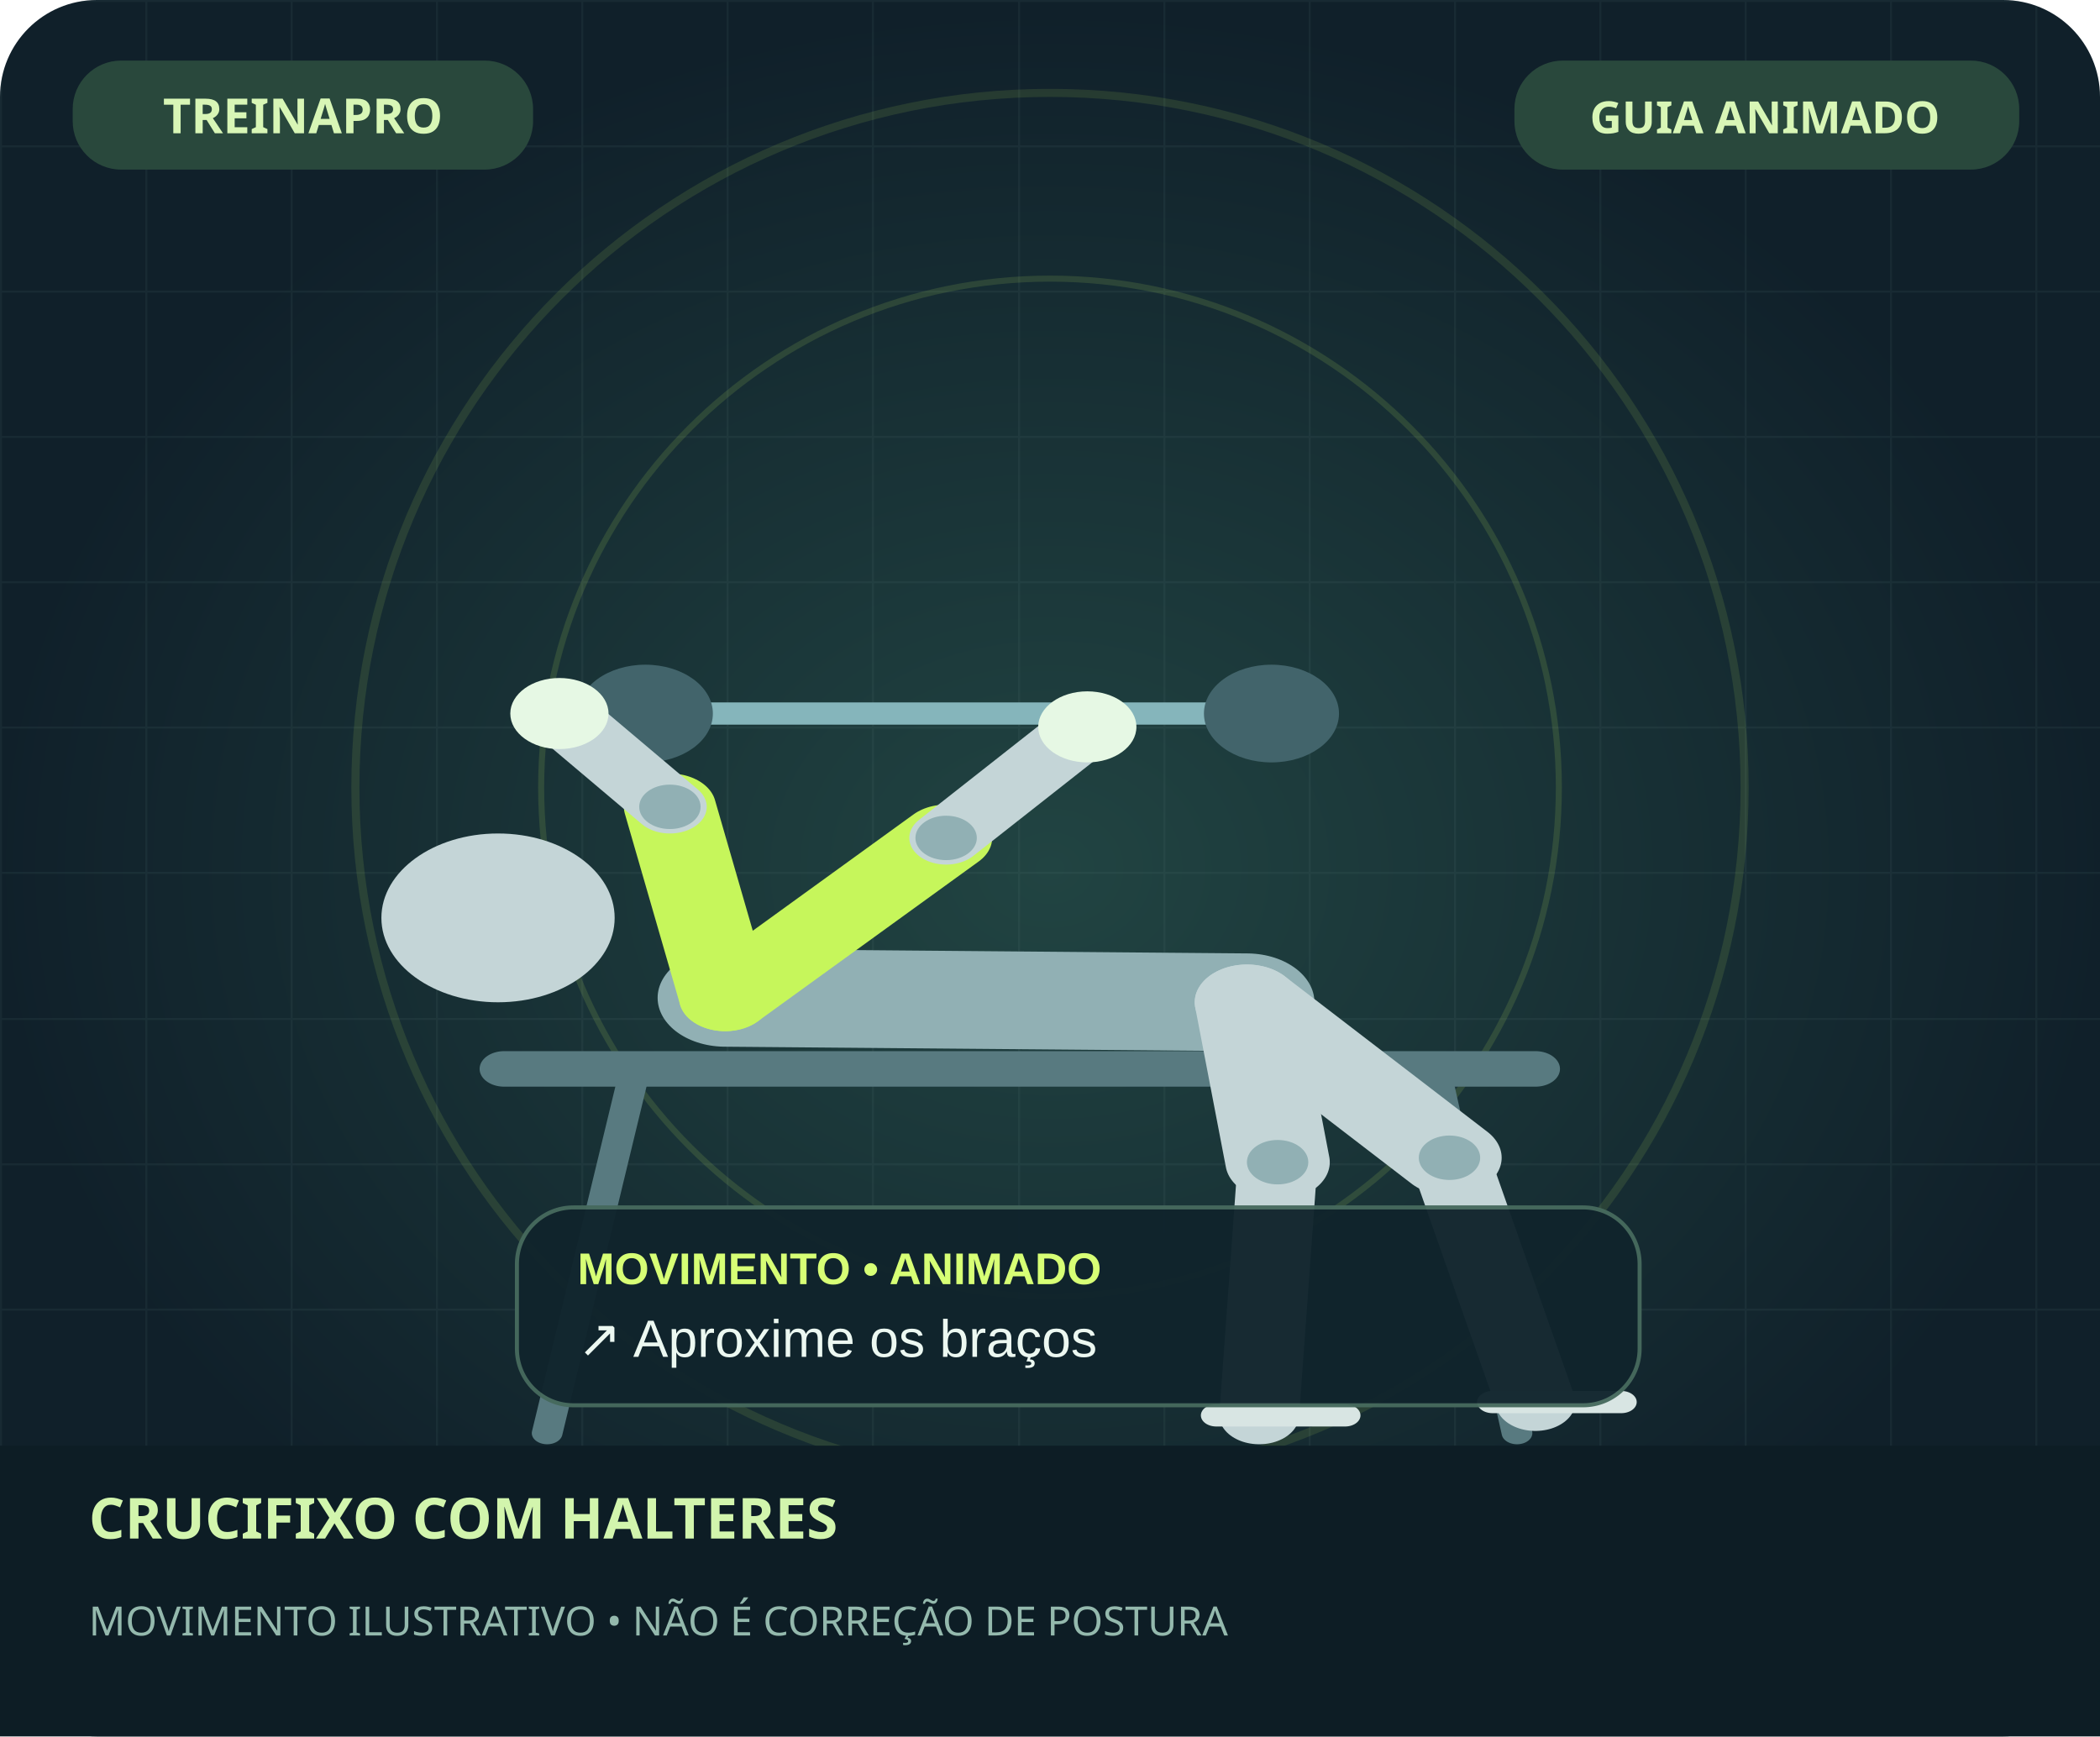
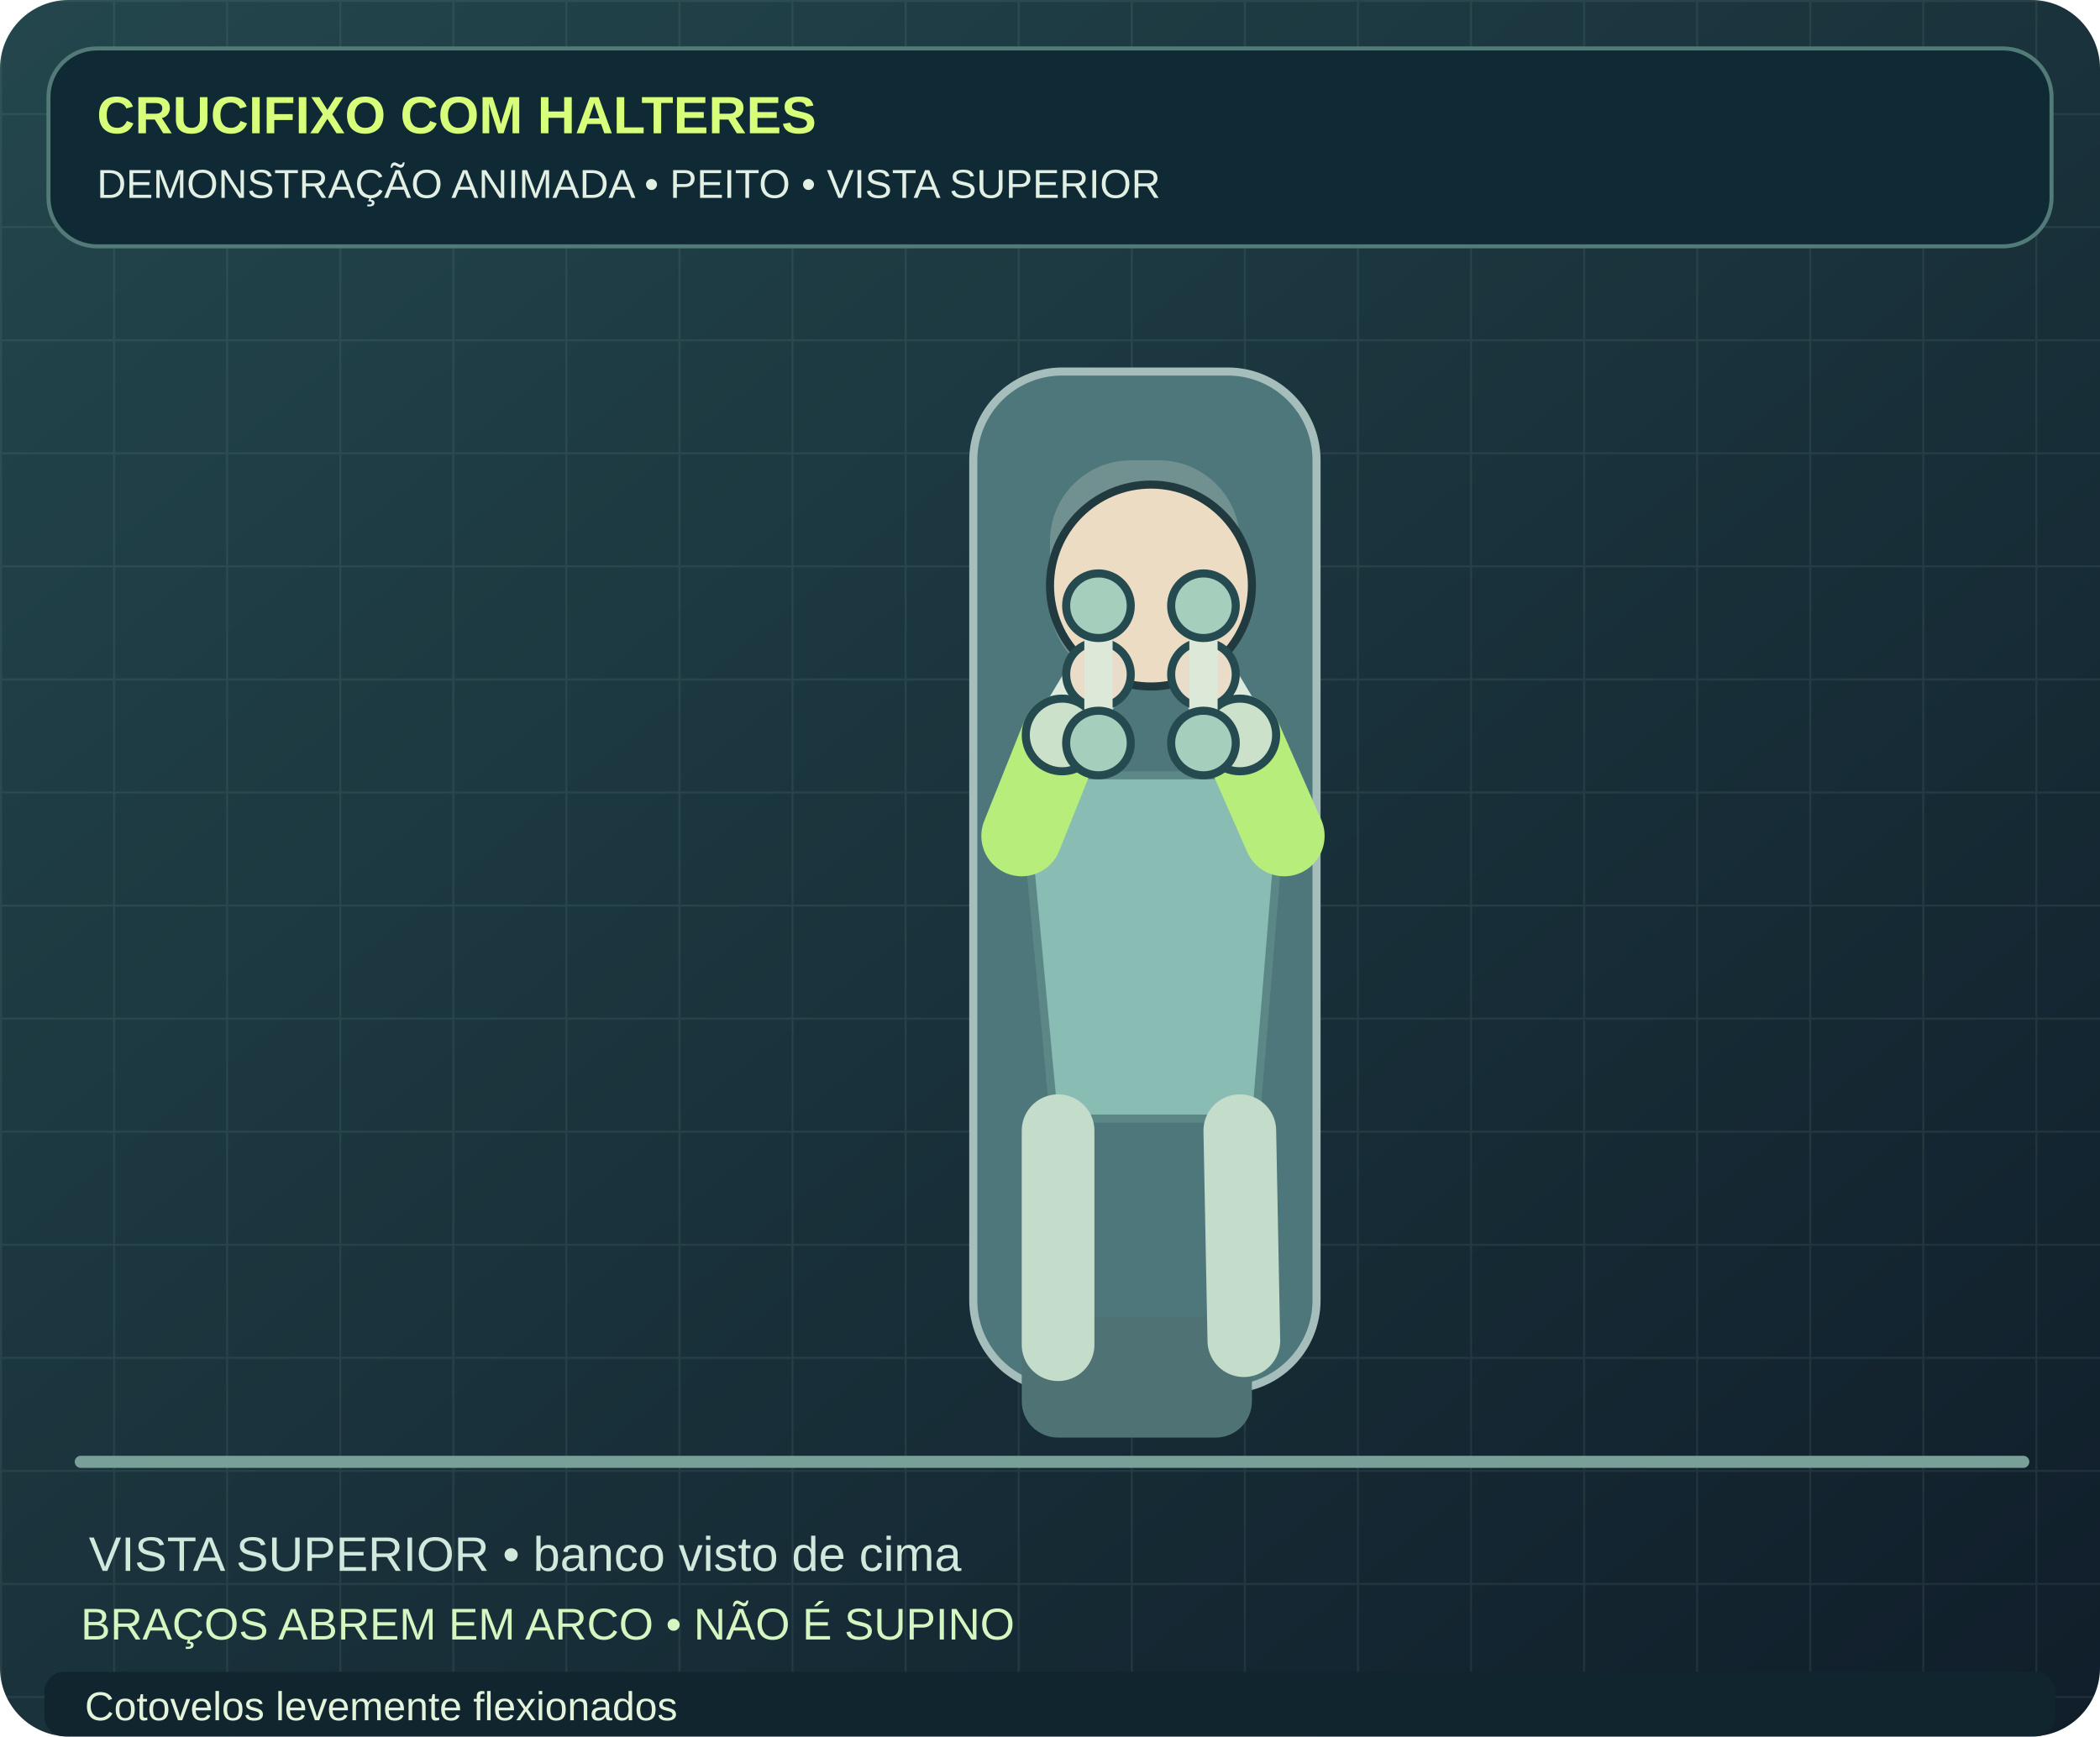
<svg xmlns="http://www.w3.org/2000/svg" viewBox="0 0 520 430" role="img" aria-labelledby="title desc">
  <defs>
-     <radialGradient id="bg">
-       <stop stop-color="#214442" />
-       <stop offset="1" stop-color="#10202a" />
-     </radialGradient>
-     <pattern id="grid" width="36" height="36" patternUnits="userSpaceOnUse">
-       <path d="M36 0H0V36" stroke="#729290" stroke-opacity=".095" fill="none" />
+     <linearGradient id="bg" x1="0" x2="1" y1="0" y2="1">
+       <stop stop-color="#23464c" />
+       <stop offset="1" stop-color="#101e2a" />
+     </linearGradient>
+     <pattern id="grid" width="28" height="28" patternUnits="userSpaceOnUse">
+       <path d="M28 0H0V28" stroke="#a4c2b1" stroke-opacity=".10" fill="none" />
    </pattern>
  </defs>
-   <rect width="520" height="430" rx="24" fill="url(#bg)" />
-   <rect width="520" height="430" rx="24" fill="url(#grid)" />
-   <circle cx="260" cy="195" r="172" fill="none" stroke="#c6f65b" opacity=".11" stroke-width="2" />
-   <circle cx="260" cy="195" r="126" fill="none" stroke="#c6f65b" opacity=".13" stroke-width="1.5" />
-   <rect x="18" y="15" rx="12" width="114" height="27" fill="#29483c" />
-   <text x="75" y="33" fill="#d8f6b6" text-anchor="middle" font-size="12" font-weight="bold" font-family="sans-serif">TREINAPRO</text>
-   <rect x="375" y="15" rx="12" width="125" height="27" fill="#29483c" />
-   <text x="437" y="33" fill="#d8f6b6" text-anchor="middle" font-size="11" font-weight="bold" font-family="sans-serif">GUIA ANIMADO</text>
-   <g transform="translate(61 15) scale(1.52 1.10)">
-     <line x1="42" y1="227" x2="210" y2="227" stroke="#587a80" stroke-width="8" stroke-linecap="round" />
-     <line x1="63" y1="229" x2="49" y2="309" stroke="#587a80" stroke-width="5" stroke-linecap="round" />
-     <line x1="194" y1="229" x2="207" y2="309" stroke="#587a80" stroke-width="5" stroke-linecap="round" />
-     <line x1="65" y1="147" x2="167" y2="147" stroke="#85b5bb" stroke-width="5" stroke-linecap="round">
-       <animate attributeName="y1" values="147;147;98;98;147;147" keyTimes="0;0.12;0.42;0.57;0.88;1" dur="4.8s" repeatCount="indefinite" calcMode="linear" />
-       <animate attributeName="y2" values="147;147;98;98;147;147" keyTimes="0;0.12;0.42;0.57;0.88;1" dur="4.8s" repeatCount="indefinite" calcMode="linear" />
-     </line>
-     <circle cx="65" cy="147" r="11" fill="#42646b">
-       <animate attributeName="cy" values="147;147;98;98;147;147" keyTimes="0;0.12;0.42;0.57;0.88;1" dur="4.8s" repeatCount="indefinite" calcMode="linear" />
-     </circle>
-     <circle cx="167" cy="147" r="11" fill="#42646b">
-       <animate attributeName="cy" values="147;147;98;98;147;147" keyTimes="0;0.12;0.42;0.57;0.88;1" dur="4.8s" repeatCount="indefinite" calcMode="linear" />
-     </circle>
-     <line x1="78" y1="211" x2="163" y2="212" stroke="#91b0b4" stroke-width="22" stroke-linecap="round" />
-     <line x1="163" y1="212" x2="196" y2="247" stroke="#c4d5d7" stroke-width="17" stroke-linecap="round" />
-     <line x1="196" y1="247" x2="210" y2="302" stroke="#c4d5d7" stroke-width="13" stroke-linecap="round" />
-     <line x1="163" y1="212" x2="168" y2="248" stroke="#c4d5d7" stroke-width="17" stroke-linecap="round" />
-     <line x1="168" y1="248" x2="165" y2="305" stroke="#c4d5d7" stroke-width="13" stroke-linecap="round" />
-     <line x1="78" y1="211" x2="69" y2="168" stroke="#c6f65b" stroke-width="15" stroke-linecap="round">
-       <animate attributeName="x2" values="69;69;102;102;69;69" keyTimes="0;0.12;0.42;0.57;0.88;1" dur="4.8s" repeatCount="indefinite" calcMode="linear" />
-       <animate attributeName="y2" values="168;168;142;142;168;168" keyTimes="0;0.12;0.42;0.57;0.88;1" dur="4.8s" repeatCount="indefinite" calcMode="linear" />
-     </line>
-     <line x1="69" y1="168" x2="51" y2="147" stroke="#c4d5d7" stroke-width="12" stroke-linecap="round">
-       <animate attributeName="x1" values="69;69;102;102;69;69" keyTimes="0;0.12;0.42;0.57;0.88;1" dur="4.8s" repeatCount="indefinite" calcMode="linear" />
-       <animate attributeName="y1" values="168;168;142;142;168;168" keyTimes="0;0.12;0.42;0.57;0.88;1" dur="4.8s" repeatCount="indefinite" calcMode="linear" />
-       <animate attributeName="x2" values="51;51;127;127;51;51" keyTimes="0;0.12;0.42;0.57;0.88;1" dur="4.8s" repeatCount="indefinite" calcMode="linear" />
-       <animate attributeName="y2" values="147;147;98;98;147;147" keyTimes="0;0.12;0.42;0.57;0.88;1" dur="4.8s" repeatCount="indefinite" calcMode="linear" />
-     </line>
-     <line x1="78" y1="211" x2="114" y2="175" stroke="#c6f65b" stroke-width="15" stroke-linecap="round">
-       <animate attributeName="x2" values="114;114;119;119;114;114" keyTimes="0;0.12;0.42;0.57;0.88;1" dur="4.8s" repeatCount="indefinite" calcMode="linear" />
-       <animate attributeName="y2" values="175;175;141;141;175;175" keyTimes="0;0.12;0.42;0.57;0.88;1" dur="4.8s" repeatCount="indefinite" calcMode="linear" />
-     </line>
-     <line x1="114" y1="175" x2="137" y2="150" stroke="#c4d5d7" stroke-width="12" stroke-linecap="round">
-       <animate attributeName="x1" values="114;114;119;119;114;114" keyTimes="0;0.12;0.42;0.57;0.88;1" dur="4.8s" repeatCount="indefinite" calcMode="linear" />
-       <animate attributeName="y1" values="175;175;141;141;175;175" keyTimes="0;0.12;0.42;0.57;0.88;1" dur="4.8s" repeatCount="indefinite" calcMode="linear" />
-       <animate attributeName="x2" values="137;137;144;144;137;137" keyTimes="0;0.12;0.42;0.57;0.88;1" dur="4.8s" repeatCount="indefinite" calcMode="linear" />
-       <animate attributeName="y2" values="150;150;98;98;150;150" keyTimes="0;0.12;0.42;0.57;0.88;1" dur="4.8s" repeatCount="indefinite" calcMode="linear" />
-     </line>
-     <circle cx="41" cy="193" r="19" fill="#c4d5d7" />
-     <circle cx="69" cy="168" r="5" fill="#91b0b4">
-       <animate attributeName="cx" values="69;69;102;102;69;69" keyTimes="0;0.12;0.42;0.57;0.88;1" dur="4.8s" repeatCount="indefinite" calcMode="linear" />
-       <animate attributeName="cy" values="168;168;142;142;168;168" keyTimes="0;0.12;0.42;0.57;0.88;1" dur="4.8s" repeatCount="indefinite" calcMode="linear" />
-     </circle>
-     <circle cx="114" cy="175" r="5" fill="#91b0b4">
-       <animate attributeName="cx" values="114;114;119;119;114;114" keyTimes="0;0.12;0.42;0.57;0.88;1" dur="4.8s" repeatCount="indefinite" calcMode="linear" />
-       <animate attributeName="cy" values="175;175;141;141;175;175" keyTimes="0;0.12;0.42;0.57;0.88;1" dur="4.8s" repeatCount="indefinite" calcMode="linear" />
-     </circle>
-     <circle cx="196" cy="247" r="5" fill="#91b0b4" />
-     <circle cx="168" cy="248" r="5" fill="#91b0b4" />
-     <circle cx="51" cy="147" r="8" fill="#e6f8e4">
-       <animate attributeName="cx" values="51;51;127;127;51;51" keyTimes="0;0.12;0.42;0.57;0.88;1" dur="4.8s" repeatCount="indefinite" calcMode="linear" />
-       <animate attributeName="cy" values="147;147;98;98;147;147" keyTimes="0;0.12;0.42;0.57;0.88;1" dur="4.8s" repeatCount="indefinite" calcMode="linear" />
-     </circle>
-     <circle cx="137" cy="150" r="8" fill="#e6f8e4">
-       <animate attributeName="cx" values="137;137;144;144;137;137" keyTimes="0;0.12;0.42;0.57;0.88;1" dur="4.8s" repeatCount="indefinite" calcMode="linear" />
-       <animate attributeName="cy" values="150;150;98;98;150;150" keyTimes="0;0.12;0.42;0.57;0.88;1" dur="4.8s" repeatCount="indefinite" calcMode="linear" />
-     </circle>
-     <line x1="203" y1="302" x2="224" y2="302" stroke="#d8e5e3" stroke-width="5" stroke-linecap="round" />
-     <line x1="158" y1="305" x2="179" y2="305" stroke="#d8e5e3" stroke-width="5" stroke-linecap="round" />
-   </g>
-   <rect x="0" y="358" width="520" height="72" fill="#0d1d25" />
-   <text x="22" y="381" fill="#d2f5ad" font-size="14" font-family="sans-serif" font-weight="bold">CRUCIFIXO COM HALTERES</text>
-   <text x="22" y="405" fill="#94b9ad" font-size="10" font-family="sans-serif">MOVIMENTO ILUSTRATIVO • NÃO É CORREÇÃO DE POSTURA</text>
-   <g aria-hidden="true">
-     <rect x="128" y="299" rx="14" width="278" height="49" fill="#10232c" stroke="#46695d" opacity=".96" />
-     <text x="143" y="318" fill="#d7ff75" font-size="11" font-weight="bold" font-family="Arial,sans-serif">MOVIMENTO • ANIMADO</text>
-     <text x="143" y="336" fill="#ecf8f1" font-size="13" font-family="Arial,sans-serif">↗ Aproxime os braços</text>
-   </g>
+   <rect width="100%" height="100%" rx="17" fill="url(#bg)" />
+   <rect width="100%" height="100%" rx="17" fill="url(#grid)" />
+   <rect x="12" y="12" width="496" height="49" rx="12" fill="#102a35" stroke="#527b77" />
+   <text x="24" y="33" font-family="Arial,sans-serif" font-size="13" font-weight="700" fill="#d7ff79">CRUCIFIXO COM HALTERES</text>
+   <text x="24" y="49" font-family="Arial,sans-serif" font-size="10" fill="#e2f0e4">DEMONSTRAÇÃO ANIMADA • PEITO • VISTA SUPERIOR</text>
+   <line x1="20" y1="362" x2="501" y2="362" stroke="#789f98" stroke-width="3" stroke-linecap="round" />
+   <rect x="241" y="92" width="85" height="252" rx="22" fill="#4e777b" stroke="#a5bebb" stroke-width="2" />
+   <rect x="260" y="114" width="47" height="55" rx="20" fill="#719191" />
+   <rect x="253" y="326" width="57" height="30" rx="9" fill="#4f7274" />
+   <text x="22" y="389" font-family="Arial,sans-serif" font-size="12" fill="#d0e9dc">VISTA SUPERIOR • banco visto de cima</text>
+   <polygon points="253,192 318,192 311,277 261,277" fill="#89bcb2" stroke="#5b8787" stroke-width="2" stroke-linejoin="round" />
+   <circle cx="285" cy="145" r="25" fill="#ecdcc4" stroke="#213a3f" stroke-width="2" />
+   <line x1="262" y1="280" x2="262" y2="333" stroke="#c4dcca" stroke-width="18" stroke-linecap="round" />
+   <line x1="307" y1="280" x2="308" y2="332" stroke="#c4dcca" stroke-width="18" stroke-linecap="round" />
+   <line x1="253" y1="207" x2="263" y2="182" stroke="#b6ed7b" stroke-width="20" stroke-linecap="round">
+     <animate attributeName="x2" values="263;263;206;206;263" keyTimes="0;0.13;0.46;0.66;1" dur="4.8s" repeatCount="indefinite" />
+     <animate attributeName="y2" values="182;182;208;208;182" keyTimes="0;0.13;0.46;0.66;1" dur="4.8s" repeatCount="indefinite" />
+   </line>
+   <line x1="263" y1="182" x2="272" y2="167" stroke="#dbebdd" stroke-width="15" stroke-linecap="round">
+     <animate attributeName="x1" values="263;263;206;206;263" keyTimes="0;0.13;0.46;0.66;1" dur="4.8s" repeatCount="indefinite" />
+     <animate attributeName="y1" values="182;182;208;208;182" keyTimes="0;0.13;0.46;0.66;1" dur="4.8s" repeatCount="indefinite" />
+     <animate attributeName="x2" values="272;272;146;146;272" keyTimes="0;0.13;0.46;0.66;1" dur="4.8s" repeatCount="indefinite" />
+     <animate attributeName="y2" values="167;167;209;209;167" keyTimes="0;0.13;0.46;0.66;1" dur="4.8s" repeatCount="indefinite" />
+   </line>
+   <circle cx="263" cy="182" r="9" fill="#cce1c9" stroke="#254a50" stroke-width="2">
+     <animate attributeName="cx" values="263;263;206;206;263" keyTimes="0;0.13;0.46;0.66;1" dur="4.8s" repeatCount="indefinite" />
+     <animate attributeName="cy" values="182;182;208;208;182" keyTimes="0;0.13;0.46;0.66;1" dur="4.8s" repeatCount="indefinite" />
+   </circle>
+   <circle cx="272" cy="167" r="8" fill="#e9dcc9" stroke="#254a50" stroke-width="2">
+     <animate attributeName="cx" values="272;272;146;146;272" keyTimes="0;0.13;0.46;0.66;1" dur="4.8s" repeatCount="indefinite" />
+     <animate attributeName="cy" values="167;167;209;209;167" keyTimes="0;0.13;0.46;0.66;1" dur="4.8s" repeatCount="indefinite" />
+   </circle>
+   <line x1="272" y1="150" x2="272" y2="184" stroke="#dce9d9" stroke-width="7" stroke-linecap="round">
+     <animate attributeName="x1" values="272;272;146;146;272" keyTimes="0;0.13;0.46;0.66;1" dur="4.8s" repeatCount="indefinite" />
+     <animate attributeName="y1" values="150;150;192;192;150" keyTimes="0;0.13;0.46;0.66;1" dur="4.8s" repeatCount="indefinite" />
+     <animate attributeName="x2" values="272;272;146;146;272" keyTimes="0;0.13;0.46;0.66;1" dur="4.8s" repeatCount="indefinite" />
+     <animate attributeName="y2" values="184;184;226;226;184" keyTimes="0;0.13;0.46;0.66;1" dur="4.8s" repeatCount="indefinite" />
+   </line>
+   <circle cx="272" cy="150" r="8" fill="#a6cebd" stroke="#254a50" stroke-width="2">
+     <animate attributeName="cx" values="272;272;146;146;272" keyTimes="0;0.13;0.46;0.66;1" dur="4.8s" repeatCount="indefinite" />
+     <animate attributeName="cy" values="150;150;192;192;150" keyTimes="0;0.13;0.46;0.66;1" dur="4.8s" repeatCount="indefinite" />
+   </circle>
+   <circle cx="272" cy="184" r="8" fill="#a6cebd" stroke="#254a50" stroke-width="2">
+     <animate attributeName="cx" values="272;272;146;146;272" keyTimes="0;0.13;0.46;0.66;1" dur="4.8s" repeatCount="indefinite" />
+     <animate attributeName="cy" values="184;184;226;226;184" keyTimes="0;0.13;0.46;0.66;1" dur="4.8s" repeatCount="indefinite" />
+   </circle>
+   <line x1="318" y1="207" x2="307" y2="182" stroke="#b6ed7b" stroke-width="20" stroke-linecap="round">
+     <animate attributeName="x2" values="307;307;365;365;307" keyTimes="0;0.13;0.46;0.66;1" dur="4.8s" repeatCount="indefinite" />
+     <animate attributeName="y2" values="182;182;208;208;182" keyTimes="0;0.13;0.46;0.66;1" dur="4.8s" repeatCount="indefinite" />
+   </line>
+   <line x1="307" y1="182" x2="298" y2="167" stroke="#dbebdd" stroke-width="15" stroke-linecap="round">
+     <animate attributeName="x1" values="307;307;365;365;307" keyTimes="0;0.13;0.46;0.66;1" dur="4.8s" repeatCount="indefinite" />
+     <animate attributeName="y1" values="182;182;208;208;182" keyTimes="0;0.13;0.46;0.66;1" dur="4.8s" repeatCount="indefinite" />
+     <animate attributeName="x2" values="298;298;424;424;298" keyTimes="0;0.13;0.46;0.66;1" dur="4.8s" repeatCount="indefinite" />
+     <animate attributeName="y2" values="167;167;209;209;167" keyTimes="0;0.13;0.46;0.66;1" dur="4.8s" repeatCount="indefinite" />
+   </line>
+   <circle cx="307" cy="182" r="9" fill="#cce1c9" stroke="#254a50" stroke-width="2">
+     <animate attributeName="cx" values="307;307;365;365;307" keyTimes="0;0.13;0.46;0.66;1" dur="4.8s" repeatCount="indefinite" />
+     <animate attributeName="cy" values="182;182;208;208;182" keyTimes="0;0.13;0.46;0.66;1" dur="4.8s" repeatCount="indefinite" />
+   </circle>
+   <circle cx="298" cy="167" r="8" fill="#e9dcc9" stroke="#254a50" stroke-width="2">
+     <animate attributeName="cx" values="298;298;424;424;298" keyTimes="0;0.13;0.46;0.66;1" dur="4.8s" repeatCount="indefinite" />
+     <animate attributeName="cy" values="167;167;209;209;167" keyTimes="0;0.13;0.46;0.66;1" dur="4.8s" repeatCount="indefinite" />
+   </circle>
+   <line x1="298" y1="150" x2="298" y2="184" stroke="#dce9d9" stroke-width="7" stroke-linecap="round">
+     <animate attributeName="x1" values="298;298;424;424;298" keyTimes="0;0.13;0.46;0.66;1" dur="4.8s" repeatCount="indefinite" />
+     <animate attributeName="y1" values="150;150;192;192;150" keyTimes="0;0.13;0.46;0.66;1" dur="4.8s" repeatCount="indefinite" />
+     <animate attributeName="x2" values="298;298;424;424;298" keyTimes="0;0.13;0.46;0.66;1" dur="4.8s" repeatCount="indefinite" />
+     <animate attributeName="y2" values="184;184;226;226;184" keyTimes="0;0.13;0.46;0.66;1" dur="4.8s" repeatCount="indefinite" />
+   </line>
+   <circle cx="298" cy="150" r="8" fill="#a6cebd" stroke="#254a50" stroke-width="2">
+     <animate attributeName="cx" values="298;298;424;424;298" keyTimes="0;0.13;0.46;0.66;1" dur="4.8s" repeatCount="indefinite" />
+     <animate attributeName="cy" values="150;150;192;192;150" keyTimes="0;0.13;0.46;0.66;1" dur="4.8s" repeatCount="indefinite" />
+   </circle>
+   <circle cx="298" cy="184" r="8" fill="#a6cebd" stroke="#254a50" stroke-width="2">
+     <animate attributeName="cx" values="298;298;424;424;298" keyTimes="0;0.13;0.46;0.66;1" dur="4.8s" repeatCount="indefinite" />
+     <animate attributeName="cy" values="184;184;226;226;184" keyTimes="0;0.13;0.46;0.66;1" dur="4.8s" repeatCount="indefinite" />
+   </circle>
+   <text x="20" y="406" font-family="Arial,sans-serif" font-size="11" fill="#d4f6c0">BRAÇOS ABREM EM ARCO • NÃO É SUPINO</text>
+   <rect x="11" y="414" width="498" height="16" rx="5" fill="#10252e" />
+   <text x="21" y="426" font-family="Arial,sans-serif" font-size="10" fill="#e3f4da">Cotovelos levemente flexionados</text>
</svg>
